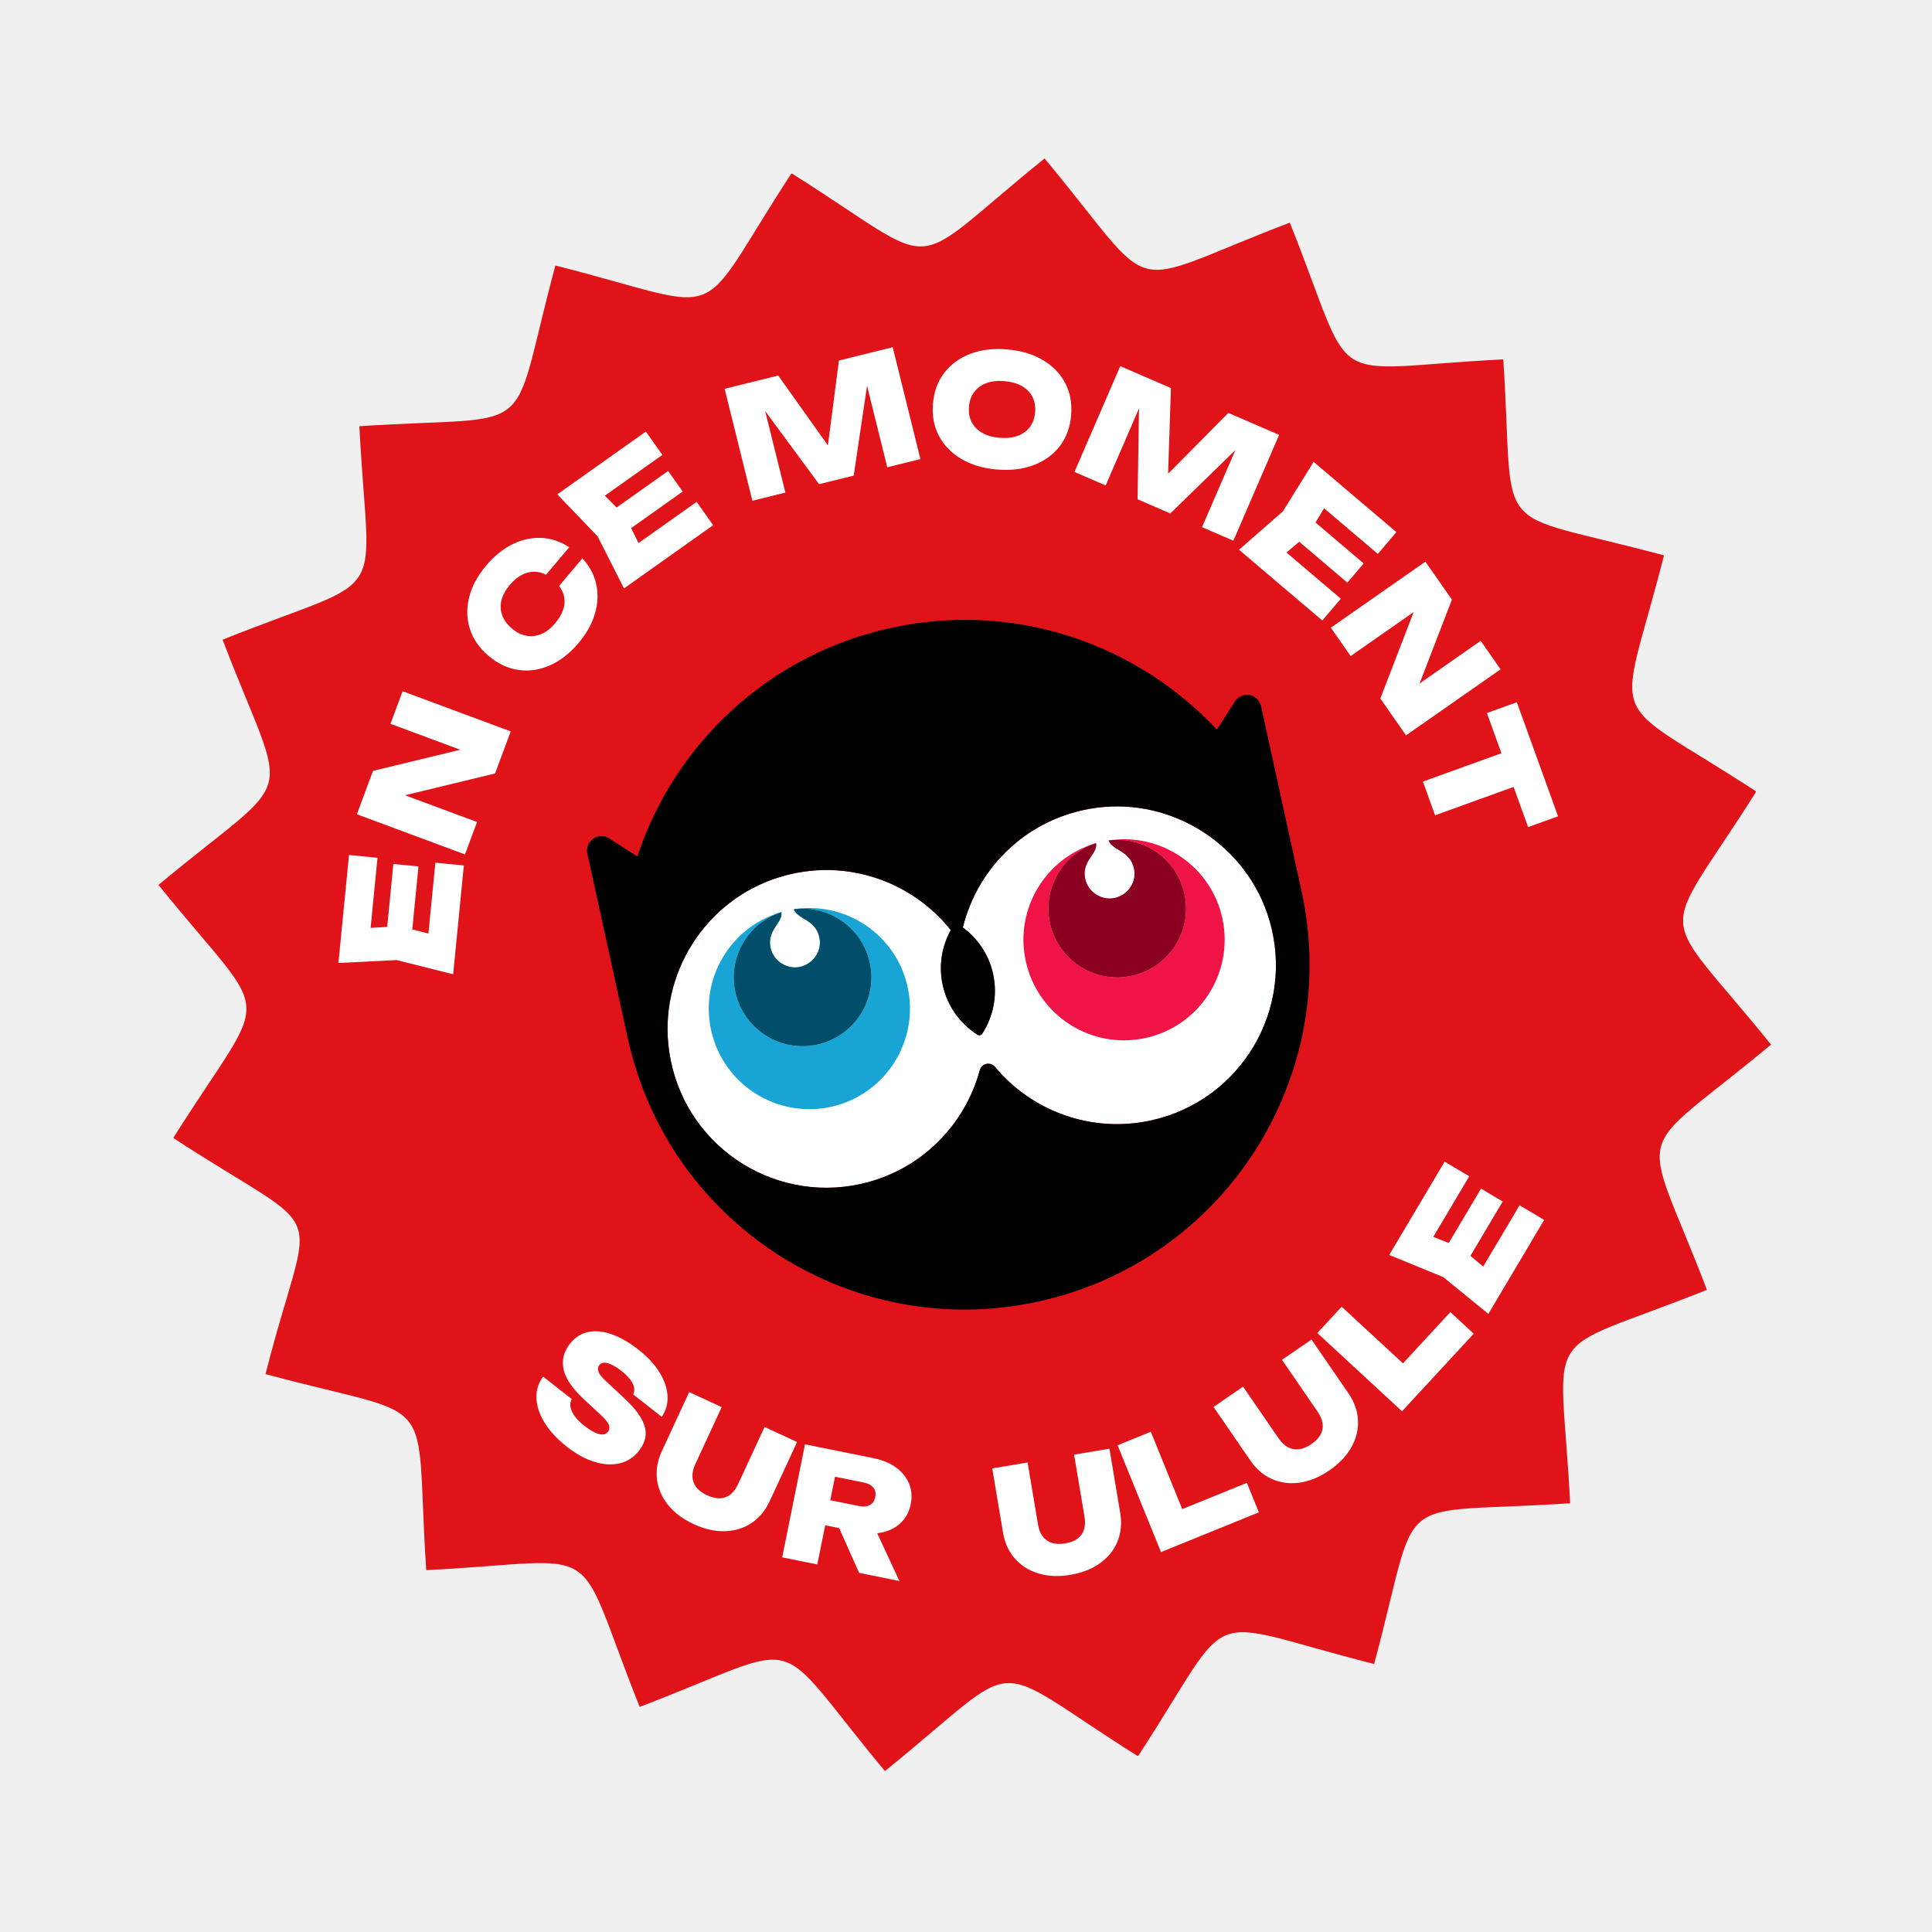
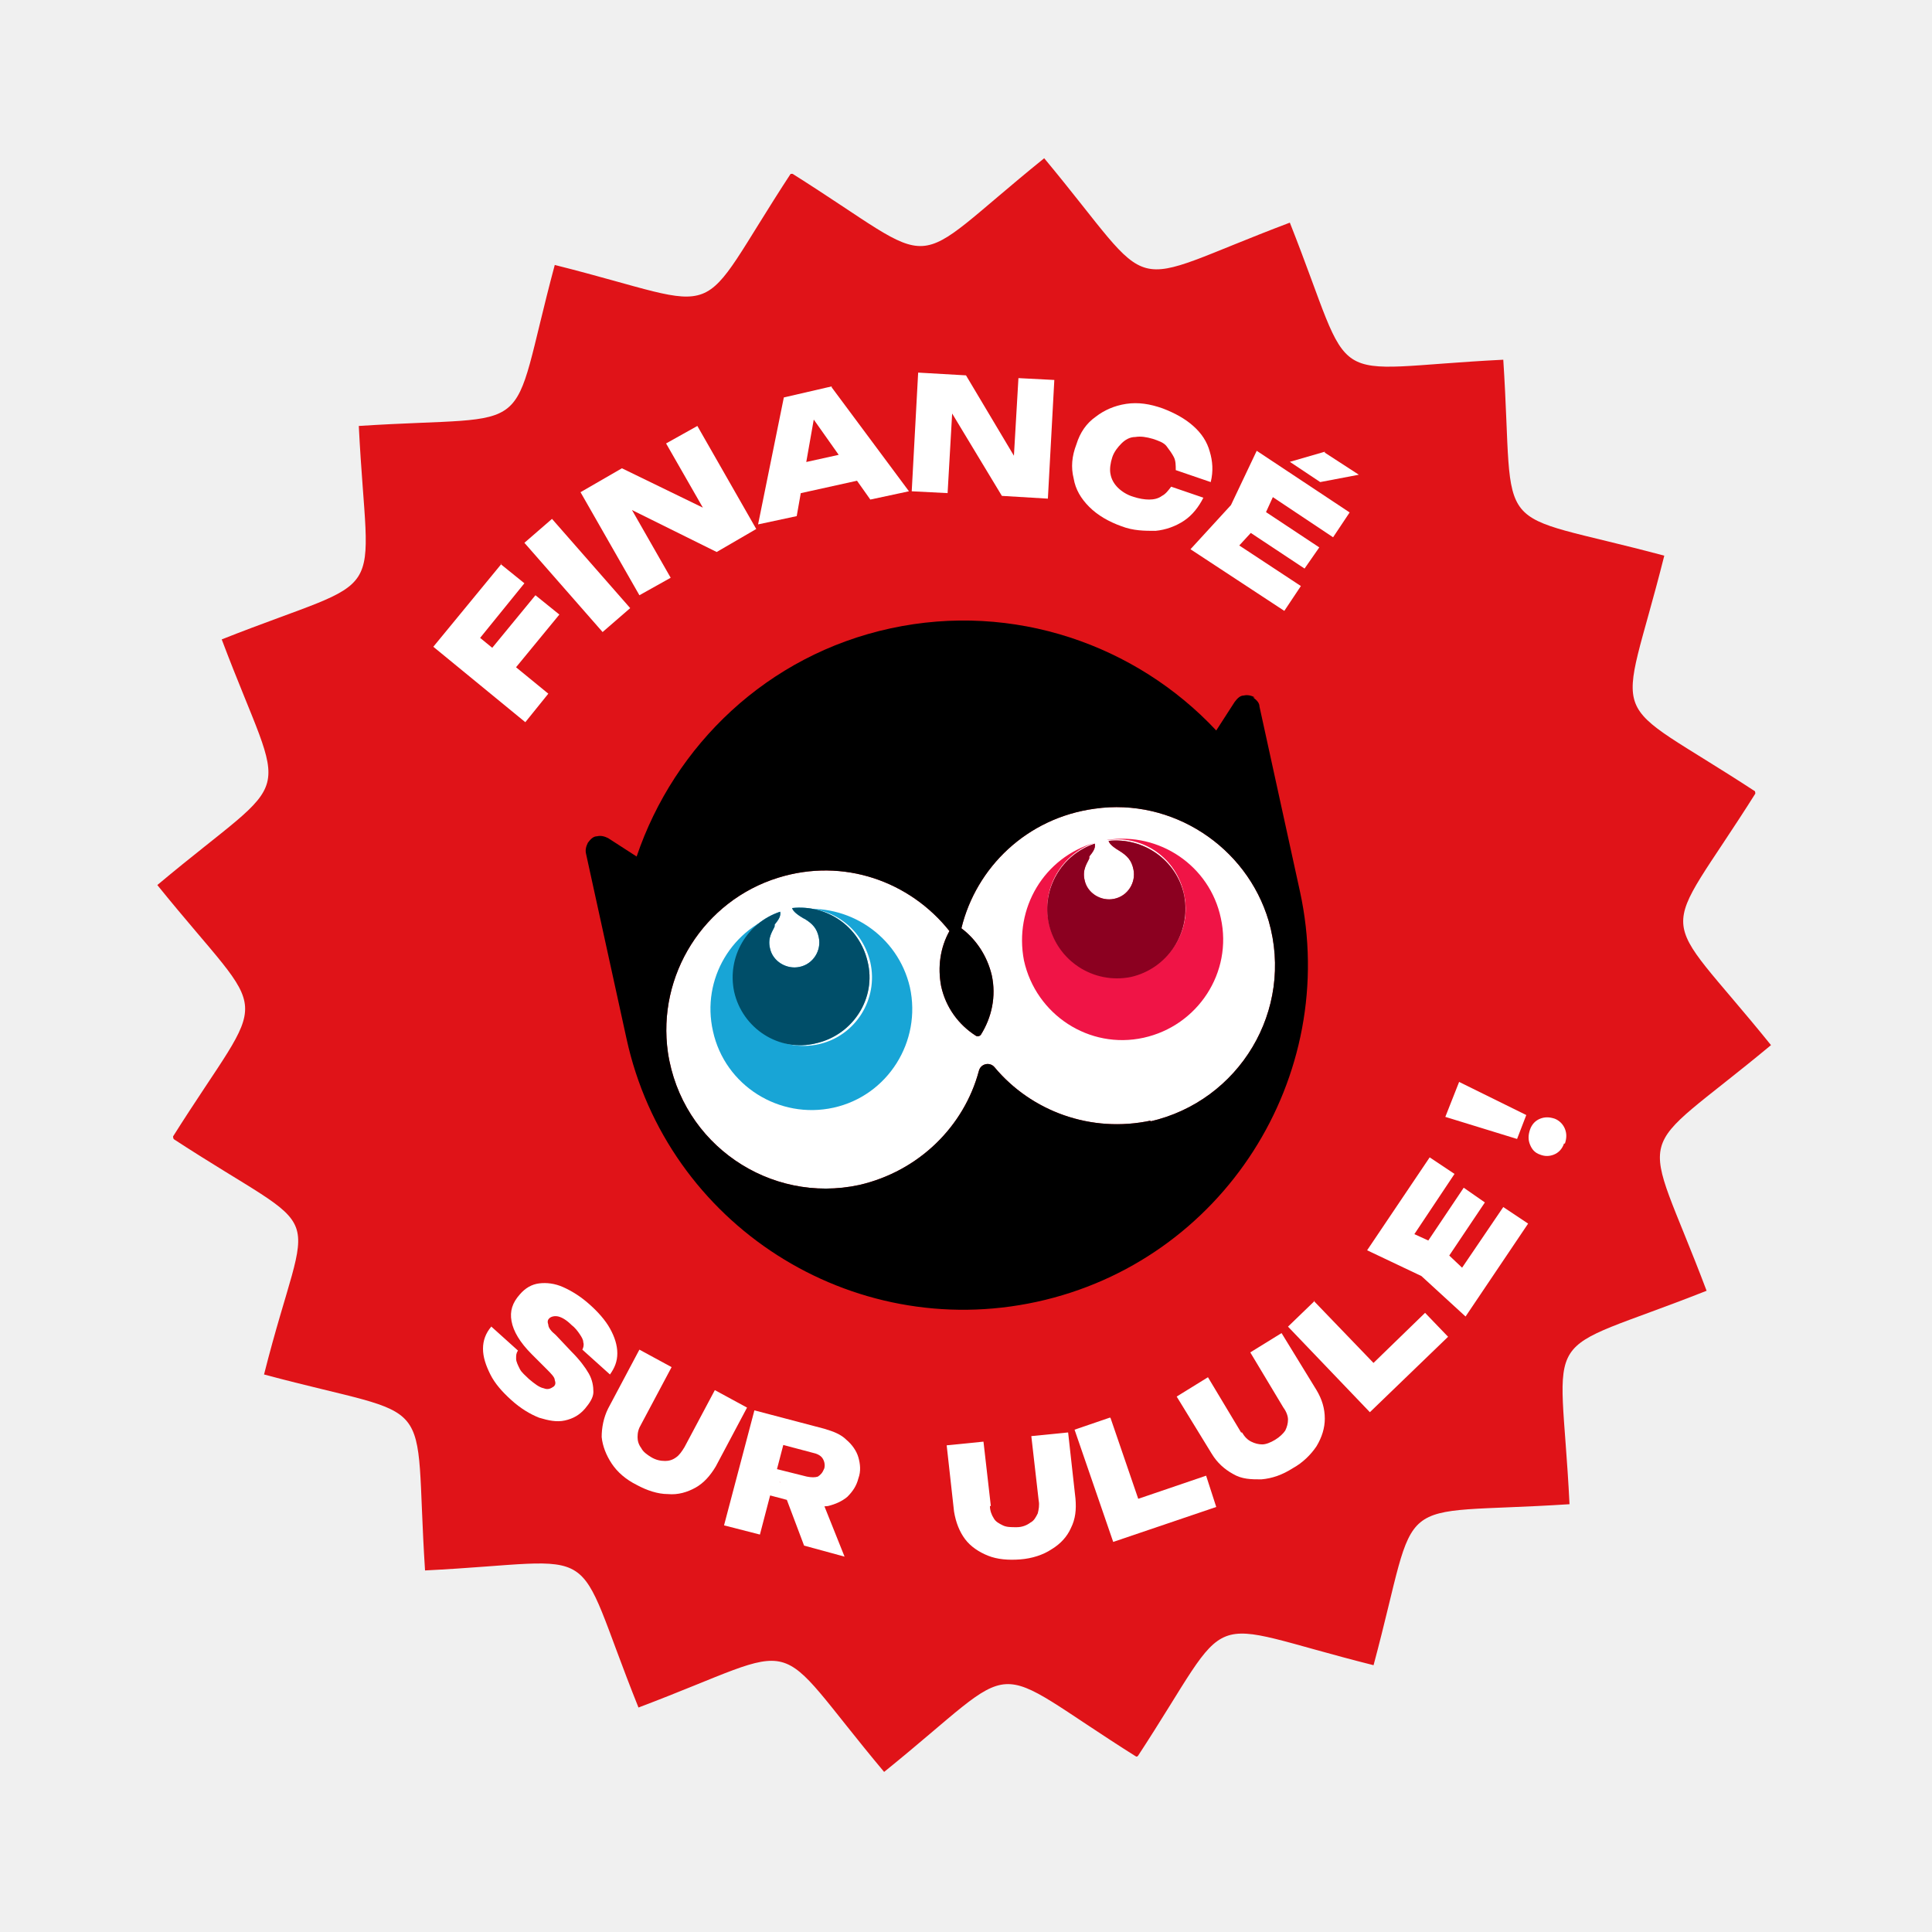
- <svg xmlns="http://www.w3.org/2000/svg" width="210" height="210" viewBox="0 0 210 210" fill="none">
-   <g id="Frame" clip-path="url(#clip0_156_660)">
-     <g id="Calque 1">
-       <g id="Clip path group">
-         <mask id="mask0_156_660" style="mask-type:luminance" maskUnits="userSpaceOnUse" x="0" y="0" width="210" height="210">
-           <g id="clippath">
-             <path id="Vector" d="M172.052 0.003L0 37.661L37.658 209.713L209.709 172.055L172.052 0.003Z" fill="white" />
+ <svg xmlns="http://www.w3.org/2000/svg" version="1.1" viewBox="0 0 210 210">
+   <defs>
+     <style>
+       .cls-1 {
+         fill: none;
+       }
+ 
+       .cls-2 {
+         mask: url(#mask);
+       }
+ 
+       .cls-3 {
+         fill: #e01318;
+         fill-rule: evenodd;
+       }
+ 
+       .cls-4 {
+         fill: #004e69;
+       }
+ 
+       .cls-5 {
+         fill: #fff;
+       }
+ 
+       .cls-6 {
+         fill: #f01446;
+       }
+ 
+       .cls-7 {
+         fill: #8b0020;
+       }
+ 
+       .cls-8 {
+         fill: #18a5d6;
+       }
+ 
+       .cls-9 {
+         clip-path: url(#clippath);
+       }
+     </style>
+     <clipPath id="clippath">
+       <rect class="cls-1" x="16.8" y="16.8" width="176.1" height="176.1" transform="translate(-20 24.8) rotate(-12.3)" />
+     </clipPath>
+     <mask id="mask" x="0" y="0" width="209.7" height="209.7" maskUnits="userSpaceOnUse">
+       <g id="mask0_156_660">
+         <g id="clippath-2" data-name="clippath">
+           <path id="Vector" class="cls-5" d="M172.1,0L0,37.7l37.7,172.1,172.1-37.7L172.1,0Z" />
+         </g>
+       </g>
+     </mask>
+   </defs>
+   <g>
+     <g id="Calque_1">
+       <g class="cls-9">
+         <g id="Frame">
+           <g id="Calque_1-2" data-name="Calque_1">
+             <g id="Clip_path_group">
+               <g class="cls-2">
+                 <g id="Group">
+                   <path id="Vector_2" class="cls-3" d="M86,18.8c17,10.7,11.9,11,27.5-1.6,12.8,15.4,7.9,14.1,26.7,7,7.4,18.7,3.1,15.9,23.2,14.9,1.3,20-1.9,16.1,17.5,21.3-4.9,19.5-6.8,14.7,10,25.7-10.7,17-11,11.9,1.6,27.5-15.4,12.8-14.1,7.9-7,26.7-18.7,7.4-15.9,3.1-14.9,23.2-20,1.3-16.1-1.9-21.3,17.5-19.5-4.9-14.7-6.8-25.7,10-17-10.7-11.9-11-27.5,1.6-12.9-15.4-7.9-14.1-26.7-7-7.5-18.7-3.1-15.9-23.2-14.9-1.3-20,1.9-16.1-17.5-21.3,5-19.8,7.6-14.2-10-25.7,10.7-17,11-11.9-1.6-27.5,15.4-12.9,14.1-7.9,7-26.7,18.7-7.4,15.9-3.1,14.9-23.2,20-1.3,16.1,1.9,21.3-17.5,19.5,4.9,14.7,6.8,25.7-10Z" />
+                 </g>
+               </g>
+             </g>
          </g>
-         </mask>
-         <g mask="url(#mask0_156_660)">
-           <g id="Group">
-             <path id="Vector_2" fill-rule="evenodd" clip-rule="evenodd" d="M86.032 18.831C103.027 29.545 97.909 29.844 113.539 17.224C126.389 32.666 121.435 31.369 140.197 24.198C147.646 42.851 143.336 40.086 163.399 39.061C164.72 59.104 161.469 55.145 180.868 60.369C175.927 79.843 174.061 75.068 190.898 86.032C180.184 103.027 179.886 97.912 192.506 113.542C177.063 126.392 178.359 121.435 185.535 140.199C166.879 147.649 169.644 143.339 170.668 163.399C150.625 164.72 154.584 161.469 149.36 180.868C129.886 175.927 134.658 174.062 123.693 190.899C106.699 180.185 111.817 179.886 96.187 192.506C83.334 177.064 88.291 178.36 69.53 185.535C62.076 166.879 66.39 169.644 46.33 170.668C45.008 150.622 48.256 154.584 28.861 149.36C33.87 129.604 36.438 135.163 18.83 123.693C29.541 106.7 29.843 111.817 17.223 96.187C32.662 83.335 31.369 88.291 24.194 69.529C42.85 62.08 40.082 66.391 39.061 46.33C59.104 45.009 55.145 48.256 60.369 28.858C79.842 33.798 75.067 35.664 86.032 18.831Z" fill="#E01318" />
+           <g id="Calque_2">
+             <g id="Group_2">
+               <path id="Vector_3" class="cls-5" d="M125.1,121.8c-6.5,1.4-13-1-17-5.8-.5-.6-1.5-.4-1.7.4-1.6,6-6.5,10.9-13,12.4-9.7,2.1-19.3-4.4-20.8-14.4-1.2-8.4,3.9-16.5,12-19,7.1-2.2,14.3.4,18.6,5.8-1,1.8-1.3,3.9-.9,6,.5,2.3,1.9,4.2,3.8,5.4.2.1.4,0,.5-.1,1.2-1.9,1.7-4.2,1.2-6.5-.5-2.1-1.7-3.9-3.3-5.1,1.6-6.6,7.1-12,14.5-13,8.4-1.2,16.5,4.1,18.9,12.2,2.8,9.7-3.2,19.6-12.9,21.8h0Z" />
+               <path id="Vector_4" d="M136.4,75.8c-.4-.2-.8-.3-1.2-.2-.4,0-.7.3-1,.7l-2,3.1c-8.7-9.3-22-14-35.4-11.1-13.4,2.9-23.5,12.7-27.6,24.8l-3.1-2c-.4-.2-.8-.3-1.2-.2-.4,0-.7.3-1,.7-.2.4-.3.8-.2,1.2l4.4,20.1c4.4,20.2,24.4,33,44.6,28.6,20.2-4.4,33-24.4,28.6-44.6l-4.4-20.1c0-.4-.3-.7-.7-1ZM125.1,121.8c-6.5,1.4-13-1-17-5.8-.5-.6-1.5-.4-1.7.4-1.6,6-6.5,10.9-13,12.4-9.7,2.1-19.3-4.4-20.8-14.4-1.2-8.4,3.9-16.5,12-19,7.1-2.2,14.3.4,18.6,5.8-1,1.8-1.3,3.9-.9,6,.5,2.3,1.9,4.2,3.8,5.4.2.1.4,0,.5-.1,1.2-1.9,1.7-4.2,1.2-6.5-.5-2.1-1.7-3.9-3.3-5.1,1.6-6.6,7.1-12,14.5-13,8.4-1.2,16.5,4.1,18.9,12.2,2.8,9.7-3.2,19.6-12.9,21.8h0Z" />
+               <g id="Group_3">
+                 <path id="Vector_5" class="cls-8" d="M86.4,98.8c3.8-.5,7.3,2,8.2,5.8.9,4-1.6,8-5.6,8.9-4,.9-8-1.6-8.9-5.6-.9-3.8,1.4-7.6,5-8.7,0,0,0,0,0,0-5.5,1.6-8.9,7.2-7.6,12.9,1.3,5.9,7.2,9.6,13.1,8.3,5.9-1.3,9.6-7.2,8.3-13.1-1.3-5.6-6.7-9.2-12.3-8.4h0Z" />
+                 <path id="Vector_6" class="cls-8" d="M87.5,99.9c.8.5,1.3,1,1.5,2,.3,1.4-.6,2.9-2.1,3.2-1.4.3-2.9-.6-3.2-2-.3-1.2.3-1.9.5-2.4v-.2c.4-.5.7-.9.6-1.4-3.6,1.2-5.8,4.9-5,8.7.9,4,4.9,6.6,8.9,5.6,4-.9,6.6-4.9,5.6-8.9-.9-3.8-4.4-6.2-8.2-5.8,0,0,0,0,0,0,.1.4.7.8,1.2,1.1Z" />
+                 <path id="Vector_7" class="cls-4" d="M87.5,99.9c.8.5,1.3,1,1.5,2,.3,1.4-.6,2.9-2.1,3.2-1.4.3-2.9-.6-3.2-2-.3-1.2.3-1.9.5-2.4v-.2c.4-.5.7-.9.6-1.4-3.6,1.2-5.8,4.9-5,8.7.9,4,4.9,6.6,8.9,5.6,4-.9,6.6-4.9,5.6-8.9-.9-3.8-4.4-6.2-8.2-5.8,0,0,0,0,0,0,.1.4.7.8,1.2,1.1Z" />
+               </g>
+               <g id="Group_4">
+                 <path id="Vector_8" class="cls-6" d="M120.5,91.3s0,0,0,0c3.8-.5,7.4,2,8.2,5.9.9,4-1.7,8-5.8,8.9-4,.9-8-1.7-8.9-5.8-.8-3.8,1.4-7.5,5-8.7-5.5,1.6-8.8,7.1-7.7,12.8,1.3,5.9,7.1,9.7,13,8.4,5.9-1.3,9.7-7.1,8.4-13-1.2-5.7-6.7-9.4-12.4-8.5h0Z" />
+                 <path id="Vector_9" class="cls-6" d="M121.7,92.5c.8.5,1.3,1,1.5,2,.3,1.4-.6,2.9-2.1,3.2-1.4.3-2.9-.6-3.2-2-.3-1.2.3-1.9.5-2.4v-.2c.4-.5.7-.9.6-1.4-3.6,1.2-5.8,4.9-5,8.7.9,4,4.8,6.6,8.9,5.8,4-.9,6.6-4.8,5.8-8.9-.8-3.8-4.4-6.3-8.2-5.9.1.4.7.8,1.2,1.1Z" />
+                 <path id="Vector_10" class="cls-7" d="M121.7,92.5c.8.5,1.3,1,1.5,2,.3,1.4-.6,2.9-2.1,3.2-1.4.3-2.9-.6-3.2-2-.3-1.2.3-1.9.5-2.4v-.2c.4-.5.7-.9.6-1.4-3.6,1.2-5.8,4.9-5,8.7.9,4,4.8,6.6,8.9,5.8,4-.9,6.6-4.8,5.8-8.9-.8-3.8-4.4-6.3-8.2-5.9.1.4.7.8,1.2,1.1Z" />
+               </g>
+             </g>
+             <g>
+               <path class="cls-5" d="M54.4,61.3l2.6,2.1-6,7.4-.2-2.6,8.8,7.2-2.5,3.1-10-8.2,7.4-9ZM52.2,72l6-7.3,2.6,2.1-6,7.3-2.6-2.1Z" />
+               <path class="cls-5" d="M57,59l3-2.6,8.5,9.7-3,2.6-8.5-9.7Z" />
+               <path class="cls-5" d="M78.4,56.3l-.9.8-5.1-8.9,3.4-1.9,6.4,11.2-4.3,2.5-11.1-5.5.9-.8,5.2,9.1-3.4,1.9-6.4-11.2,4.5-2.6,10.9,5.3Z" />
+               <path class="cls-5" d="M90.4,42.1l8.4,11.3-4.2.9-7-9.9,1.1-.2-2.1,11.9-4.2.9,2.8-13.8,5.2-1.2ZM85.7,53.9l-.7-3.1,8.6-1.9.7,3.1-8.6,1.9Z" />
+               <path class="cls-5" d="M111.3,51.2l-1.2.2.6-10.3,3.9.2-.7,12.9-5-.3-6.4-10.6,1.1-.2-.6,10.5-3.9-.2.7-12.9,5.2.3,6.2,10.4Z" />
+               <path class="cls-5" d="M130.8,54.1c-.5,1-1.2,1.9-2.1,2.5-.9.6-2,1-3.1,1.1-1.2,0-2.4,0-3.7-.5-1.4-.5-2.6-1.2-3.5-2.1-.9-.9-1.5-1.9-1.7-3.1-.3-1.2-.2-2.4.3-3.7.4-1.3,1.1-2.3,2.1-3,.9-.7,2-1.2,3.3-1.4s2.6,0,4,.5c1.3.5,2.4,1.1,3.3,1.9.9.8,1.5,1.7,1.8,2.8.3,1,.4,2.1.1,3.3l-3.8-1.3c0-.5,0-1-.2-1.4-.2-.4-.5-.8-.8-1.2s-.9-.6-1.5-.8c-.7-.2-1.3-.3-1.9-.2-.6,0-1.1.3-1.5.7-.4.4-.8.9-1,1.5-.2.6-.3,1.3-.2,1.8.1.6.4,1.1.8,1.5.4.4,1,.8,1.7,1,.6.2,1.2.3,1.7.3.5,0,1-.1,1.4-.4.4-.2.7-.6,1-1l3.8,1.3Z" />
+               <path class="cls-5" d="M136.9,56.9l-3.4,3.7-.3-2.3,8.2,5.4-1.8,2.7-10.2-6.7,4.4-4.8,2.8-5.9,10.1,6.7-1.8,2.7-8.1-5.4,2.3-.6-2.1,4.6ZM143.4,59.5l-1.6,2.3-8-5.3,1.6-2.3,8,5.3ZM144,49.2l3.7,2.4-4.2.8-3.3-2.2,3.8-1.1Z" />
+             </g>
+             <g>
+               <path class="cls-5" d="M53.3,144.1l3,2.7c-.2.3-.2.5-.2.9,0,.3.2.7.4,1.1.2.4.6.7,1,1.1.6.5,1.1.9,1.6,1,.5.2.8,0,1.1-.2.2-.2.2-.4.1-.7,0-.3-.4-.7-.9-1.2l-1.6-1.6c-1.3-1.3-2-2.5-2.2-3.6-.2-1.1.1-2,.9-2.9.6-.7,1.3-1.1,2.1-1.2.8-.1,1.7,0,2.6.4.9.4,1.9,1,2.9,1.9.9.8,1.7,1.7,2.2,2.6s.8,1.8.8,2.7c0,.9-.3,1.6-.8,2.3l-3-2.7c.1-.2.2-.5.1-.8,0-.3-.2-.6-.4-.9-.2-.3-.5-.7-.9-1-.5-.5-1-.8-1.4-.9-.4-.1-.8,0-1,.2-.2.2-.2.4-.1.7,0,.3.3.7.8,1.1l1.7,1.8c.9.9,1.5,1.7,1.9,2.4.4.7.5,1.4.5,2,0,.6-.4,1.2-.9,1.8-.6.7-1.3,1.1-2.2,1.3-.9.2-1.8,0-2.8-.3-1-.4-2-1-3-1.9-1-.9-1.8-1.8-2.3-2.8-.5-1-.8-1.9-.8-2.8,0-.9.3-1.7.9-2.4Z" />
+               <path class="cls-5" d="M69.7,154.8c-.3.5-.4.9-.4,1.4,0,.4.1.8.4,1.2.2.4.6.7,1.1,1,.5.3,1,.4,1.5.4.4,0,.8-.1,1.2-.4.3-.2.6-.6.9-1.1l3.3-6.2,3.5,1.9-3.4,6.4c-.6,1-1.3,1.8-2.2,2.3-.9.5-1.9.8-3,.7-1.1,0-2.3-.4-3.4-1-1.2-.6-2.1-1.4-2.7-2.3-.6-.9-1-1.9-1.1-2.9,0-1,.2-2.1.7-3.1l3.4-6.4,3.5,1.9-3.3,6.2Z" />
+               <path class="cls-5" d="M83.3,159.4l4.4,1.1c.5.1.9.1,1.2,0,.3-.2.5-.4.7-.9.1-.4,0-.8-.2-1.1s-.6-.5-1.1-.6l-4.9-1.3,2.2-1.3-3,11.5-3.9-1,3.3-12.5,7.6,2c1,.3,1.8.6,2.4,1.2.6.5,1.1,1.2,1.3,1.9.2.7.3,1.5,0,2.3-.2.8-.6,1.4-1.2,2-.6.5-1.3.8-2.1,1-.8.1-1.7,0-2.7-.2l-4.9-1.3.7-2.8ZM84.7,161.1l4.3,1.1,2.8,7-4.4-1.2-2.6-6.9Z" />
+               <path class="cls-5" d="M107.6,163.7c0,.5.2,1,.4,1.3.2.4.6.6,1,.8.4.2.9.2,1.5.2.6,0,1.1-.2,1.5-.5.4-.2.6-.6.8-1,.1-.4.2-.9.1-1.4l-.8-7,4-.4.8,7.2c.1,1.2,0,2.2-.5,3.2-.4.9-1.1,1.7-2.1,2.3-.9.6-2.1,1-3.4,1.1-1.3.1-2.5,0-3.5-.4-1-.4-1.9-1-2.5-1.8-.6-.8-1-1.8-1.2-3l-.8-7.2,4-.4.8,7Z" />
+               <path class="cls-5" d="M120.7,154.1l3.6,10.5-2.3-1.1,9.1-3.1,1.1,3.4-11.2,3.8-4.2-12.2,3.8-1.3Z" />
+               <path class="cls-5" d="M135,155.7c.3.5.6.8,1,1,.4.2.8.3,1.2.3.4,0,.9-.2,1.4-.5.5-.3.9-.7,1.1-1,.2-.4.3-.8.3-1.2,0-.4-.2-.9-.5-1.3l-3.6-6,3.4-2.1,3.8,6.2c.6,1,.9,2,.9,3.1,0,1-.3,2-.9,3-.6.9-1.5,1.8-2.6,2.4-1.1.7-2.2,1.1-3.4,1.2-1.1,0-2.1,0-3.1-.6-.9-.5-1.7-1.2-2.3-2.2l-3.8-6.2,3.4-2.1,3.6,6Z" />
+               <path class="cls-5" d="M142.8,141.4l7.7,8h-2.5s6.9-6.7,6.9-6.7l2.5,2.6-8.5,8.2-8.9-9.3,2.9-2.8Z" />
+               <path class="cls-5" d="M156.5,135.5l3.7,3.5-2.3.3,5.5-8.1,2.7,1.8-6.8,10.1-4.8-4.4-5.9-2.8,6.8-10.1,2.7,1.8-5.4,8.1-.6-2.3,4.6,2.1ZM159.1,129.1l2.3,1.6-5.3,7.9-2.3-1.6,5.3-7.9Z" />
+               <path class="cls-5" d="M157.1,121.4l1.5-3.8,7.3,3.6-1,2.6-7.8-2.4ZM170,124.3c-.2.6-.6,1-1.1,1.2-.5.2-1,.2-1.5,0-.6-.2-.9-.6-1.1-1.1-.2-.5-.2-1,0-1.6.2-.6.6-1,1.1-1.2.5-.2,1-.2,1.6,0,.5.2.9.6,1.1,1.1.2.5.2,1,0,1.6Z" />
+             </g>
          </g>
        </g>
      </g>
    </g>
-     <g id="Calque 2">
-       <g id="Group_2">
-         <path id="Vector_3" d="M125.111 121.786C118.601 123.211 112.145 120.758 108.152 115.97C107.651 115.371 106.701 115.579 106.496 116.332C104.868 122.351 100.028 127.276 93.518 128.701C83.802 130.827 74.208 124.32 72.738 114.306C71.508 105.934 76.675 97.779 84.776 95.325C91.876 93.173 99.105 95.767 103.344 101.1C102.374 102.859 102.005 104.955 102.468 107.07C102.977 109.395 104.386 111.283 106.246 112.47C106.421 112.579 106.656 112.527 106.769 112.356C107.964 110.503 108.455 108.196 107.946 105.871C107.483 103.756 106.272 102.006 104.656 100.813C106.281 94.2 111.765 88.823 119.114 87.809C127.497 86.659 135.598 91.906 137.981 100.026C140.828 109.738 134.83 119.659 125.114 121.785L125.111 121.786Z" fill="white" />
-         <path id="Vector_4" d="M136.387 75.774C136.025 75.541 135.6 75.477 135.209 75.563C134.817 75.649 134.461 75.884 134.226 76.247L132.267 79.303C123.536 69.955 110.242 65.314 96.841 68.247C83.439 71.181 73.299 80.951 69.271 93.091L66.215 91.132C65.853 90.9 65.428 90.836 65.037 90.922C64.645 91.007 64.289 91.243 64.054 91.606C63.818 91.968 63.757 92.392 63.843 92.784L68.24 112.872C72.666 133.094 92.646 145.898 112.868 141.472C133.089 137.046 145.894 117.066 141.468 96.844L137.071 76.756C136.986 76.368 136.75 76.009 136.387 75.774ZM125.11 121.786C118.6 123.211 112.145 120.758 108.151 115.97C107.651 115.371 106.701 115.579 106.496 116.332C104.868 122.351 100.027 127.276 93.517 128.701C83.802 130.827 74.207 124.32 72.738 114.306C71.507 105.934 76.674 97.779 84.775 95.325C91.875 93.173 99.104 95.768 103.344 101.1C102.374 102.859 102.005 104.955 102.468 107.07C102.976 109.395 104.385 111.283 106.246 112.47C106.42 112.579 106.655 112.527 106.768 112.356C107.964 110.503 108.455 108.196 107.946 105.871C107.483 103.756 106.272 102.006 104.656 100.813C106.281 94.2 111.765 88.823 119.114 87.809C127.497 86.659 135.597 91.906 137.98 100.026C140.828 109.738 134.829 119.659 125.114 121.785L125.11 121.786Z" fill="black" />
-         <g id="Group_3">
-           <path id="Vector_5" d="M86.352 98.822C90.108 98.369 93.674 100.825 94.526 104.594C95.434 108.62 92.91 112.621 88.883 113.53C84.857 114.438 80.857 111.917 79.948 107.891C79.089 104.09 81.3 100.328 84.933 99.153C84.932 99.15 84.931 99.147 84.93 99.14C79.415 100.734 76.025 106.361 77.308 112.037C78.638 117.927 84.497 121.623 90.384 120.293C96.278 118.962 99.971 113.108 98.64 107.214C97.368 101.587 91.965 97.973 86.349 98.823L86.352 98.822Z" fill="#18A5D6" />
-           <path id="Vector_6" d="M87.528 99.947C88.305 100.413 88.859 100.928 89.069 101.919C89.374 103.347 88.423 104.77 86.946 105.1C85.533 105.399 84.079 104.461 83.762 103.057C83.503 101.905 84.029 101.123 84.31 100.699L84.433 100.511C84.753 100.034 85.001 99.655 84.932 99.15C81.296 100.326 79.085 104.09 79.947 107.887C80.856 111.914 84.857 114.438 88.882 113.526C92.908 112.615 95.434 108.617 94.525 104.591C93.673 100.822 90.108 98.366 86.351 98.819C86.332 98.823 86.312 98.828 86.292 98.832C86.428 99.264 86.989 99.637 87.528 99.947Z" fill="#18A5D6" />
-           <path id="Vector_7" d="M87.528 99.947C88.305 100.413 88.859 100.928 89.069 101.919C89.374 103.347 88.423 104.77 86.946 105.1C85.533 105.399 84.079 104.461 83.762 103.057C83.503 101.905 84.029 101.123 84.31 100.699L84.433 100.511C84.753 100.034 85.001 99.655 84.932 99.15C81.296 100.326 79.085 104.09 79.947 107.887C80.856 111.914 84.857 114.438 88.882 113.526C92.908 112.615 95.434 108.617 94.525 104.591C93.673 100.822 90.108 98.366 86.351 98.819C86.332 98.823 86.312 98.828 86.292 98.832C86.428 99.264 86.989 99.637 87.528 99.947Z" fill="#004E69" />
-         </g>
-         <g id="Group_4">
-           <path id="Vector_8" d="M120.498 91.349C120.498 91.349 120.5 91.355 120.5 91.358C124.317 90.868 127.938 93.374 128.75 97.209C129.606 101.247 127.026 105.212 122.987 106.065C118.949 106.919 114.984 104.341 114.128 100.304C113.329 96.527 115.539 92.81 119.134 91.65C113.681 93.227 110.285 98.767 111.481 104.407C112.734 110.318 118.538 114.09 124.446 112.842C130.351 111.59 134.13 105.785 132.878 99.877C131.668 94.162 126.198 90.46 120.496 91.356L120.498 91.349Z" fill="#F01446" />
-           <path id="Vector_9" d="M121.73 92.461C122.503 92.928 123.06 93.442 123.27 94.433C123.576 95.861 122.625 97.284 121.147 97.614C119.735 97.913 118.281 96.976 117.963 95.571C117.705 94.42 118.231 93.637 118.512 93.217L118.638 93.028C118.961 92.547 119.212 92.164 119.134 91.65C115.539 92.81 113.329 96.53 114.127 100.304C114.984 104.341 118.949 106.922 122.987 106.065C127.025 105.209 129.606 101.247 128.75 97.209C127.937 93.374 124.321 90.871 120.5 91.358C120.642 91.786 121.197 92.153 121.73 92.461Z" fill="#F01446" />
-           <path id="Vector_10" d="M121.73 92.461C122.503 92.928 123.06 93.442 123.27 94.433C123.576 95.861 122.625 97.284 121.147 97.614C119.735 97.913 118.281 96.976 117.963 95.571C117.705 94.42 118.231 93.637 118.512 93.217L118.638 93.028C118.961 92.547 119.212 92.164 119.134 91.65C115.539 92.81 113.329 96.53 114.127 100.304C114.984 104.341 118.949 106.922 122.987 106.065C127.025 105.209 129.606 101.247 128.75 97.209C127.937 93.374 124.321 90.871 120.5 91.358C120.642 91.786 121.197 92.153 121.73 92.461Z" fill="#8B0020" />
-         </g>
-       </g>
-       <g id="Group_5">
-         <g id="Group_6">
-           <path id="Vector_11" d="M43.474 100.66L48.22 101.917L46.391 103.265L47.323 93.769L50.417 94.074L49.256 105.898L43.112 104.355L36.784 104.673L37.937 92.933L41.031 93.237L40.108 102.649L38.577 100.969L43.477 100.659L43.474 100.66ZM42.759 93.909L45.486 94.178L44.575 103.44L41.847 103.171L42.759 93.909Z" fill="white" />
-           <path id="Vector_12" d="M51.982 81.025L51.813 82.157L42.446 78.675L43.762 75.134L55.511 79.5L53.813 84.073L42.099 86.904L42.266 85.79L51.851 89.35L50.542 92.873L38.793 88.507L40.545 83.792L51.985 81.021L51.982 81.025Z" fill="white" />
-           <path id="Vector_13" d="M63.306 60.695C64.071 61.516 64.568 62.444 64.802 63.481C65.035 64.517 64.989 65.588 64.667 66.695C64.345 67.802 63.745 68.875 62.867 69.912C61.918 71.033 60.877 71.842 59.749 72.332C58.622 72.822 57.484 72.985 56.339 72.819C55.195 72.655 54.122 72.147 53.116 71.3C52.113 70.452 51.434 69.475 51.08 68.376C50.727 67.276 50.697 66.127 50.993 64.933C51.29 63.739 51.912 62.58 52.86 61.456C53.738 60.418 54.695 59.648 55.731 59.144C56.767 58.643 57.813 58.418 58.871 58.47C59.926 58.523 60.927 58.862 61.871 59.486L59.346 62.472C58.908 62.249 58.466 62.138 58.016 62.144C57.565 62.15 57.12 62.271 56.676 62.512C56.233 62.753 55.809 63.112 55.399 63.599C54.94 64.144 54.64 64.696 54.505 65.252C54.37 65.808 54.397 66.35 54.587 66.876C54.777 67.403 55.128 67.88 55.637 68.313C56.149 68.745 56.675 69.009 57.22 69.105C57.764 69.202 58.305 69.138 58.834 68.916C59.364 68.694 59.862 68.312 60.321 67.766C60.731 67.28 61.02 66.806 61.191 66.337C61.363 65.869 61.409 65.41 61.335 64.961C61.261 64.512 61.075 64.088 60.772 63.685L63.297 60.7L63.306 60.695Z" fill="white" />
-           <path id="Vector_14" d="M67.992 56.156L70.154 60.565L67.938 60.068L75.721 54.55L77.518 57.085L67.825 63.958L64.963 58.307L60.575 53.735L70.2 46.911L71.997 49.446L64.282 54.915L64.547 52.657L67.992 56.156ZM72.622 51.191L74.206 53.427L66.613 58.812L65.028 56.575L72.622 51.191Z" fill="white" />
-           <path id="Vector_15" d="M97.028 37.731L100.043 49.897L96.442 50.791L93.773 40.021L94.541 39.917L92.794 51.696L89.033 52.628L81.98 43.067L82.702 42.786L85.367 53.54L81.781 54.428L78.766 42.262L84.588 40.82L91.116 49.997L89.737 50.34L91.189 39.187L97.027 37.741L97.028 37.731Z" fill="white" />
-           <path id="Vector_16" d="M108.373 51.033C106.875 50.909 105.583 50.525 104.503 49.889C103.422 49.25 102.607 48.419 102.064 47.388C101.517 46.358 101.298 45.188 101.408 43.878C101.518 42.568 101.928 41.452 102.635 40.527C103.343 39.602 104.284 38.914 105.458 38.465C106.629 38.014 107.965 37.852 109.464 37.979C110.963 38.106 112.253 38.483 113.334 39.123C114.414 39.762 115.229 40.593 115.773 41.623C116.317 42.654 116.538 43.823 116.428 45.134C116.318 46.444 115.909 47.56 115.201 48.485C114.494 49.409 113.553 50.098 112.379 50.546C111.207 50.994 109.872 51.16 108.373 51.033ZM108.662 47.586C109.405 47.65 110.056 47.579 110.616 47.371C111.177 47.166 111.62 46.846 111.945 46.409C112.27 45.972 112.461 45.438 112.515 44.807C112.568 44.172 112.47 43.616 112.22 43.13C111.97 42.644 111.587 42.256 111.068 41.962C110.548 41.669 109.92 41.488 109.175 41.429C108.433 41.365 107.781 41.436 107.221 41.644C106.66 41.849 106.218 42.172 105.892 42.606C105.564 43.044 105.376 43.578 105.323 44.208C105.27 44.843 105.368 45.399 105.618 45.885C105.868 46.371 106.25 46.759 106.77 47.053C107.286 47.347 107.917 47.527 108.662 47.586Z" fill="white" />
-           <path id="Vector_17" d="M139.038 47.27L134.06 58.774L130.655 57.299L135.064 47.117L135.736 47.501L127.206 55.81L123.649 54.269L123.837 42.387L124.581 42.6L120.18 52.767L116.79 51.298L121.768 39.798L127.275 42.182L126.902 53.437L125.598 52.874L133.518 44.883L139.039 47.274L139.038 47.27Z" fill="white" />
-           <path id="Vector_18" d="M142.272 57.982L138.535 61.168L138.469 58.897L145.743 65.074L143.731 67.444L134.675 59.755L139.445 55.584L142.786 50.203L151.779 57.838L149.766 60.208L142.555 54.085L144.808 53.784L142.269 57.986L142.272 57.982ZM148.227 61.243L146.453 63.331L139.36 57.306L141.133 55.218L148.227 61.243Z" fill="white" />
-           <path id="Vector_19" d="M153.582 76.16L152.751 75.377L160.944 69.657L163.106 72.752L152.83 79.927L150.035 75.927L154.372 64.684L155.194 65.455L146.811 71.31L144.658 68.226L154.935 61.051L157.815 65.176L153.582 76.16Z" fill="white" />
-           <path id="Vector_20" d="M164.865 81.272L166.186 84.934L155.986 88.617L154.665 84.955L164.865 81.272ZM164.874 76.33L169.353 88.729L166.1 89.903L161.621 77.504L164.874 76.33Z" fill="white" />
-         </g>
-         <g id="Group_7">
-           <path id="Vector_21" d="M59.042 149.637L62.144 152.072C62.001 152.325 61.954 152.612 62.01 152.932C62.067 153.252 62.218 153.584 62.468 153.93C62.718 154.276 63.064 154.621 63.502 154.966C64.106 155.44 64.633 155.741 65.082 155.866C65.529 155.99 65.867 155.906 66.092 155.621C66.249 155.418 66.282 155.179 66.191 154.901C66.099 154.623 65.782 154.238 65.247 153.746L63.624 152.24C62.286 151.021 61.502 149.906 61.27 148.893C61.038 147.88 61.26 146.942 61.943 146.074C62.499 145.364 63.171 144.933 63.958 144.777C64.745 144.622 65.603 144.712 66.531 145.046C67.46 145.379 68.423 145.935 69.423 146.722C70.386 147.479 71.137 148.286 71.671 149.148C72.209 150.009 72.501 150.858 72.555 151.702C72.61 152.545 72.401 153.309 71.926 154.002L68.824 151.567C68.94 151.347 68.975 151.1 68.926 150.83C68.877 150.557 68.734 150.266 68.498 149.952C68.262 149.638 67.939 149.322 67.526 148.998C66.982 148.573 66.501 148.299 66.078 148.179C65.655 148.06 65.342 148.132 65.132 148.393C64.98 148.587 64.951 148.816 65.045 149.086C65.135 149.357 65.418 149.713 65.895 150.156L67.676 151.808C68.566 152.623 69.215 153.37 69.624 154.05C70.033 154.731 70.216 155.364 70.181 155.954C70.145 156.54 69.9 157.124 69.445 157.702C68.894 158.404 68.202 158.854 67.363 159.054C66.528 159.254 65.614 159.205 64.624 158.901C63.634 158.598 62.635 158.05 61.615 157.254C60.574 156.435 59.769 155.571 59.208 154.664C58.647 153.757 58.345 152.865 58.309 151.994C58.272 151.123 58.511 150.338 59.032 149.639L59.042 149.637Z" fill="white" />
-           <path id="Vector_22" d="M75.568 159.171C75.347 159.647 75.246 160.09 75.264 160.503C75.283 160.916 75.418 161.297 75.678 161.641C75.935 161.988 76.321 162.28 76.838 162.519C77.375 162.768 77.855 162.882 78.284 162.856C78.71 162.835 79.086 162.691 79.412 162.428C79.734 162.166 80.006 161.798 80.227 161.323L83.105 155.106L86.638 156.741L83.669 163.155C83.186 164.199 82.523 164.997 81.673 165.556C80.824 166.115 79.862 166.408 78.78 166.436C77.698 166.464 76.567 166.205 75.383 165.657C74.222 165.117 73.301 164.429 72.621 163.586C71.94 162.743 71.539 161.818 71.413 160.805C71.284 159.794 71.464 158.769 71.944 157.727L74.912 151.312L78.445 152.948L75.567 159.164L75.568 159.171Z" fill="white" />
-           <path id="Vector_23" d="M89.063 162.83L93.355 163.697C93.834 163.794 94.231 163.762 94.543 163.595C94.856 163.43 95.053 163.141 95.136 162.726C95.22 162.311 95.151 161.966 94.928 161.694C94.704 161.421 94.352 161.238 93.873 161.141L89.041 160.167L91.118 158.744L88.836 170.047L85.021 169.278L87.501 156.994L95.004 158.509C95.953 158.702 96.755 159.039 97.408 159.522C98.061 160.006 98.528 160.591 98.811 161.272C99.093 161.952 99.154 162.698 98.989 163.508C98.829 164.295 98.486 164.948 97.962 165.474C97.434 166 96.779 166.355 95.989 166.542C95.202 166.728 94.332 166.727 93.38 166.535L88.516 165.554L89.064 162.834L89.063 162.83ZM90.451 164.388L94.692 165.245L97.759 171.847L93.385 170.964L90.451 164.388Z" fill="white" />
-           <path id="Vector_24" d="M112.823 165.714C112.909 166.232 113.077 166.654 113.324 166.986C113.571 167.319 113.9 167.555 114.307 167.695C114.714 167.835 115.198 167.859 115.759 167.764C116.34 167.667 116.803 167.487 117.144 167.228C117.484 166.969 117.712 166.638 117.834 166.239C117.952 165.84 117.972 165.384 117.882 164.867L116.749 158.111L120.59 157.466L121.76 164.435C121.949 165.567 121.851 166.605 121.469 167.544C121.086 168.483 120.454 169.271 119.577 169.904C118.699 170.538 117.619 170.962 116.335 171.178C115.071 171.39 113.921 171.341 112.888 171.03C111.852 170.719 110.999 170.181 110.322 169.419C109.646 168.657 109.213 167.712 109.024 166.58L107.854 159.61L111.695 158.965L112.828 165.723L112.823 165.714Z" fill="white" />
-           <path id="Vector_25" d="M125.087 155.626L129.157 165.642L126.877 164.694L135.529 161.179L136.833 164.383L126.198 168.705L121.477 157.094L125.084 155.627L125.087 155.626Z" fill="white" />
-           <path id="Vector_26" d="M138.998 156.365C139.294 156.797 139.626 157.11 139.99 157.304C140.355 157.502 140.751 157.576 141.179 157.53C141.607 157.484 142.056 157.3 142.523 156.979C143.01 156.643 143.353 156.288 143.551 155.909C143.749 155.531 143.819 155.136 143.759 154.721C143.7 154.31 143.522 153.887 143.226 153.456L139.345 147.808L142.554 145.604L146.559 151.429C147.208 152.375 147.559 153.356 147.606 154.368C147.654 155.384 147.417 156.363 146.888 157.307C146.359 158.251 145.561 159.092 144.484 159.831C143.429 160.558 142.365 160.996 141.294 161.152C140.223 161.307 139.221 161.181 138.287 160.777C137.354 160.372 136.559 159.698 135.911 158.752L131.906 152.926L135.115 150.722L138.995 156.369L138.998 156.365Z" fill="white" />
-           <path id="Vector_27" d="M145.834 142.033L153.773 149.372L151.306 149.481L157.645 142.619L160.185 144.968L152.393 153.399L143.19 144.894L145.831 142.034L145.834 142.033Z" fill="white" />
-           <path id="Vector_28" d="M158.764 135.614L162.529 138.766L160.301 139.212L165.173 131.009L167.844 132.597L161.776 142.813L156.866 138.808L151.001 136.41L157.026 126.268L159.7 127.856L154.87 135.988L154.197 133.819L158.765 135.618L158.764 135.614ZM160.982 129.196L163.338 130.597L158.586 138.599L156.23 137.199L160.982 129.196Z" fill="white" />
-         </g>
-       </g>
-     </g>
  </g>
-   <defs>
-     <clipPath id="clip0_156_660">
-       <rect width="176.141" height="176.141" fill="white" transform="translate(0 37.6611) rotate(-12.3459)" />
-     </clipPath>
-   </defs>
</svg>
